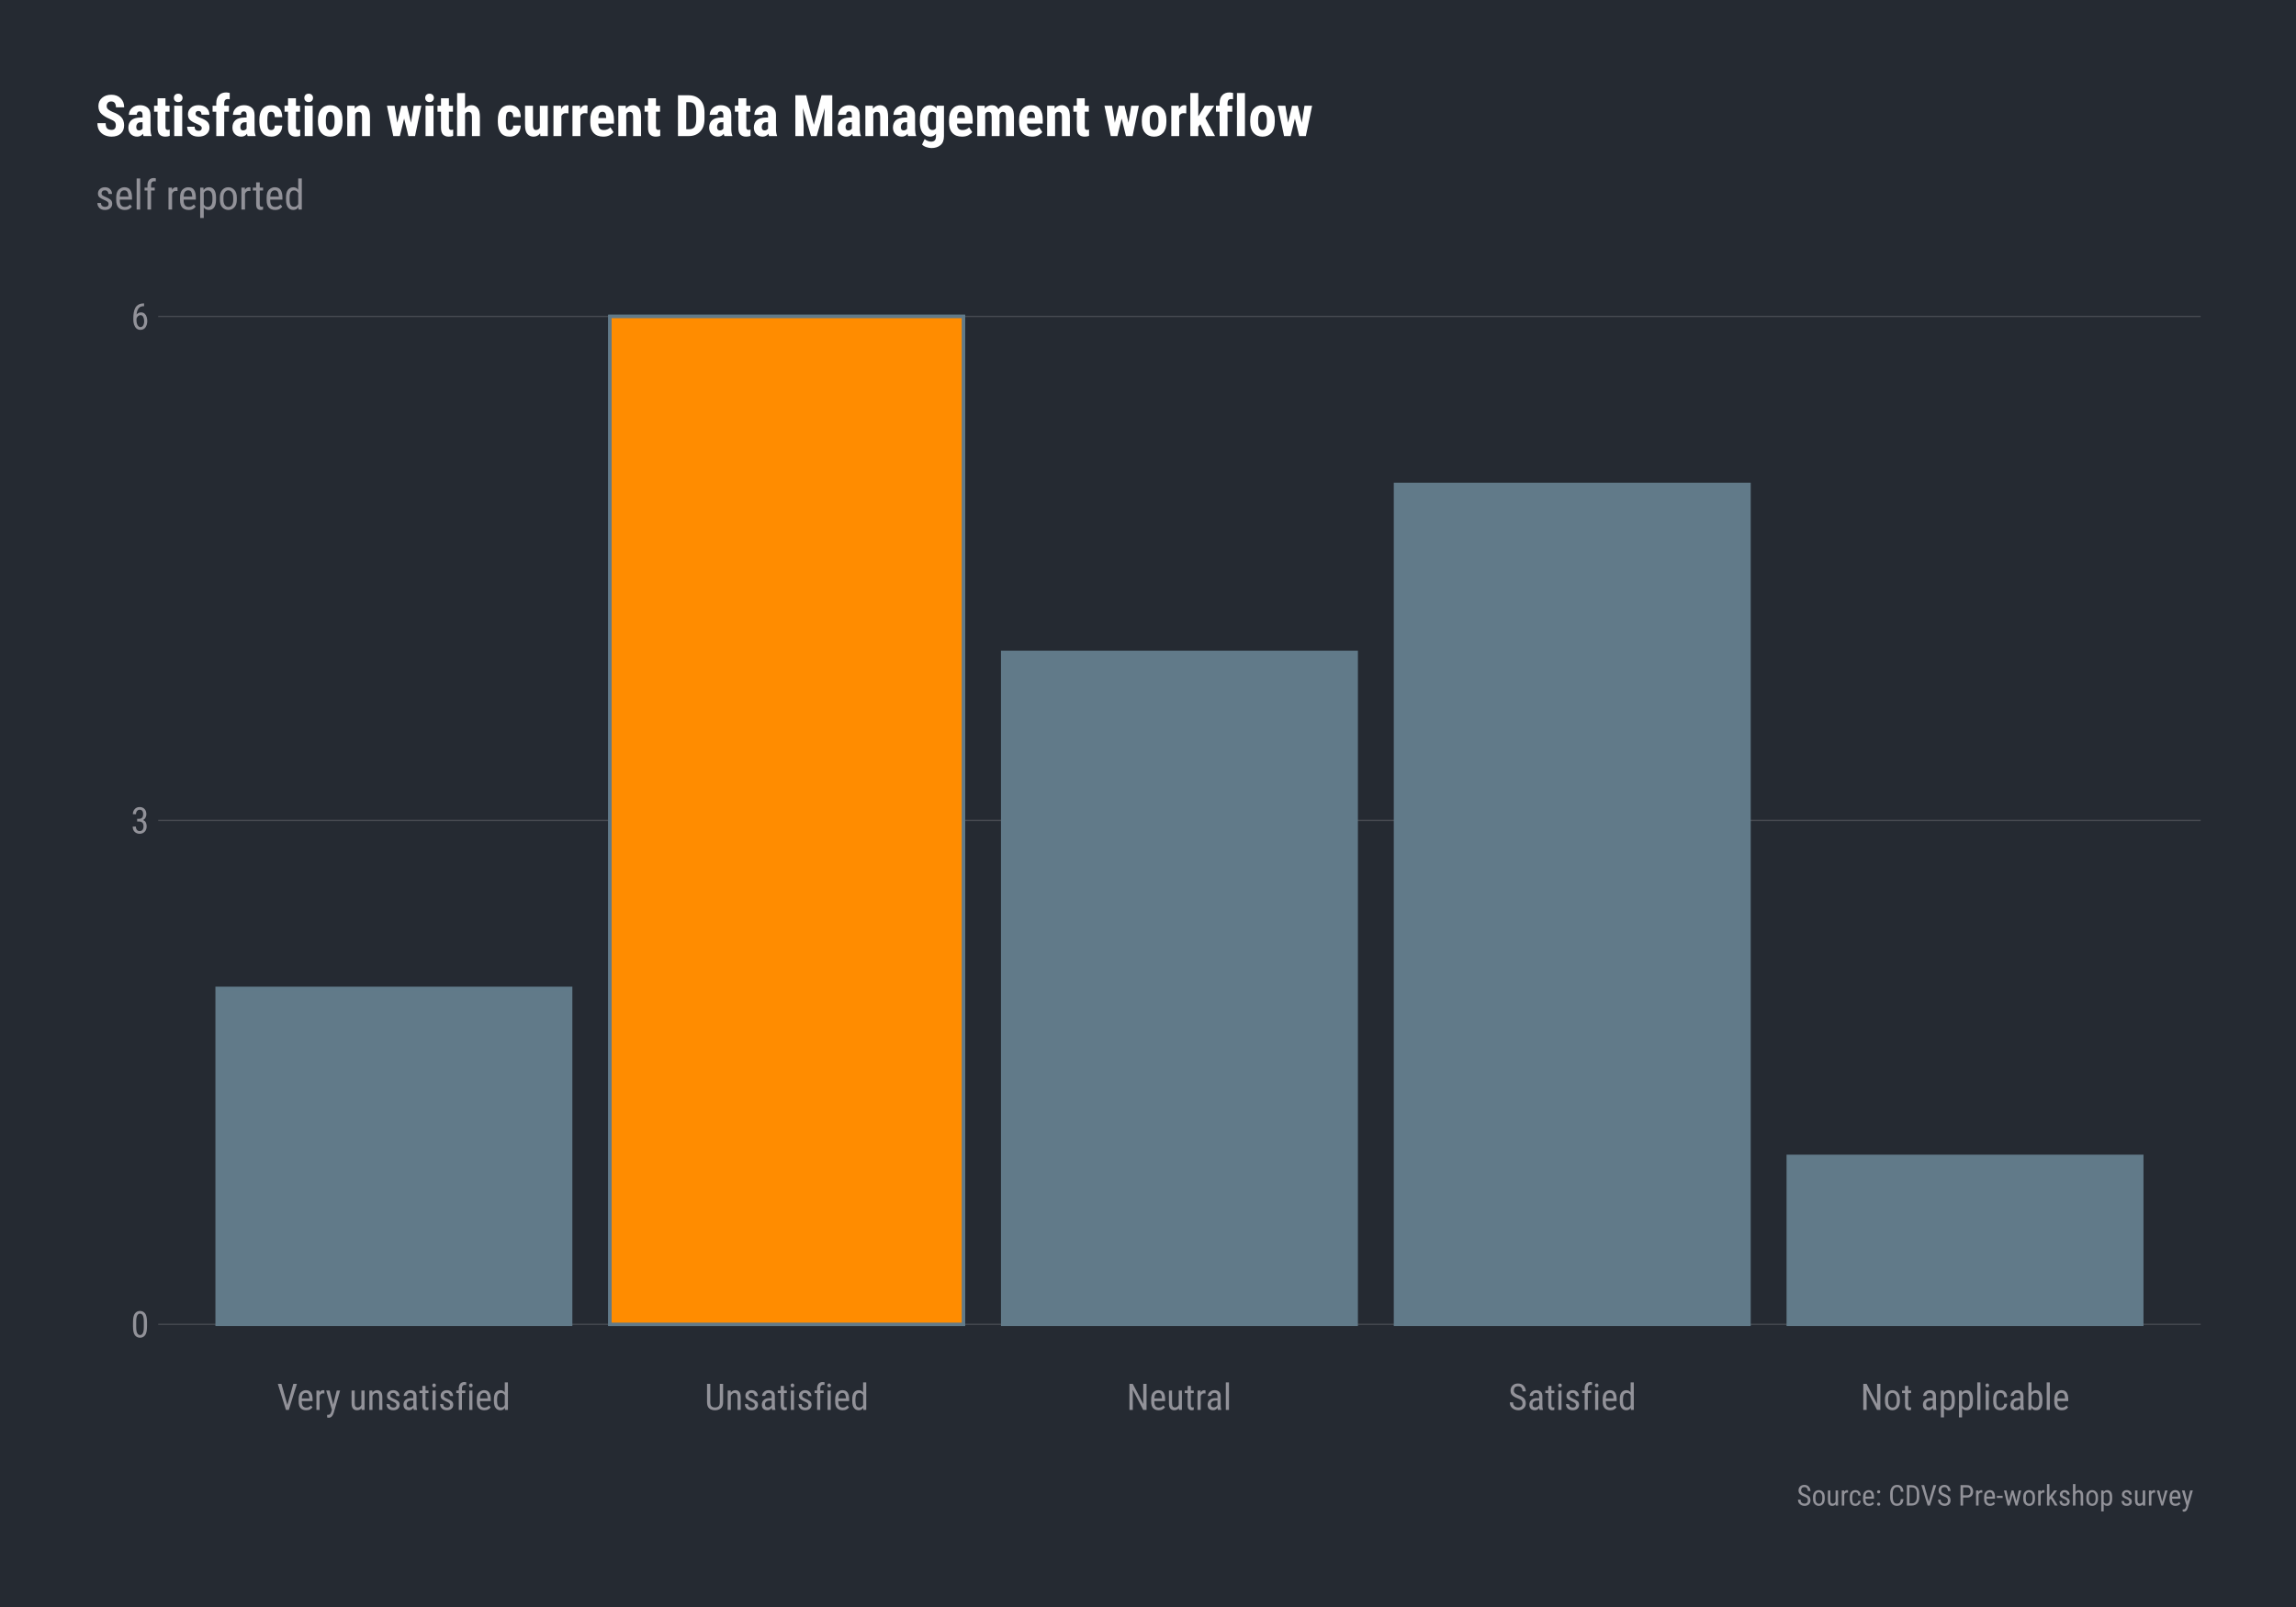
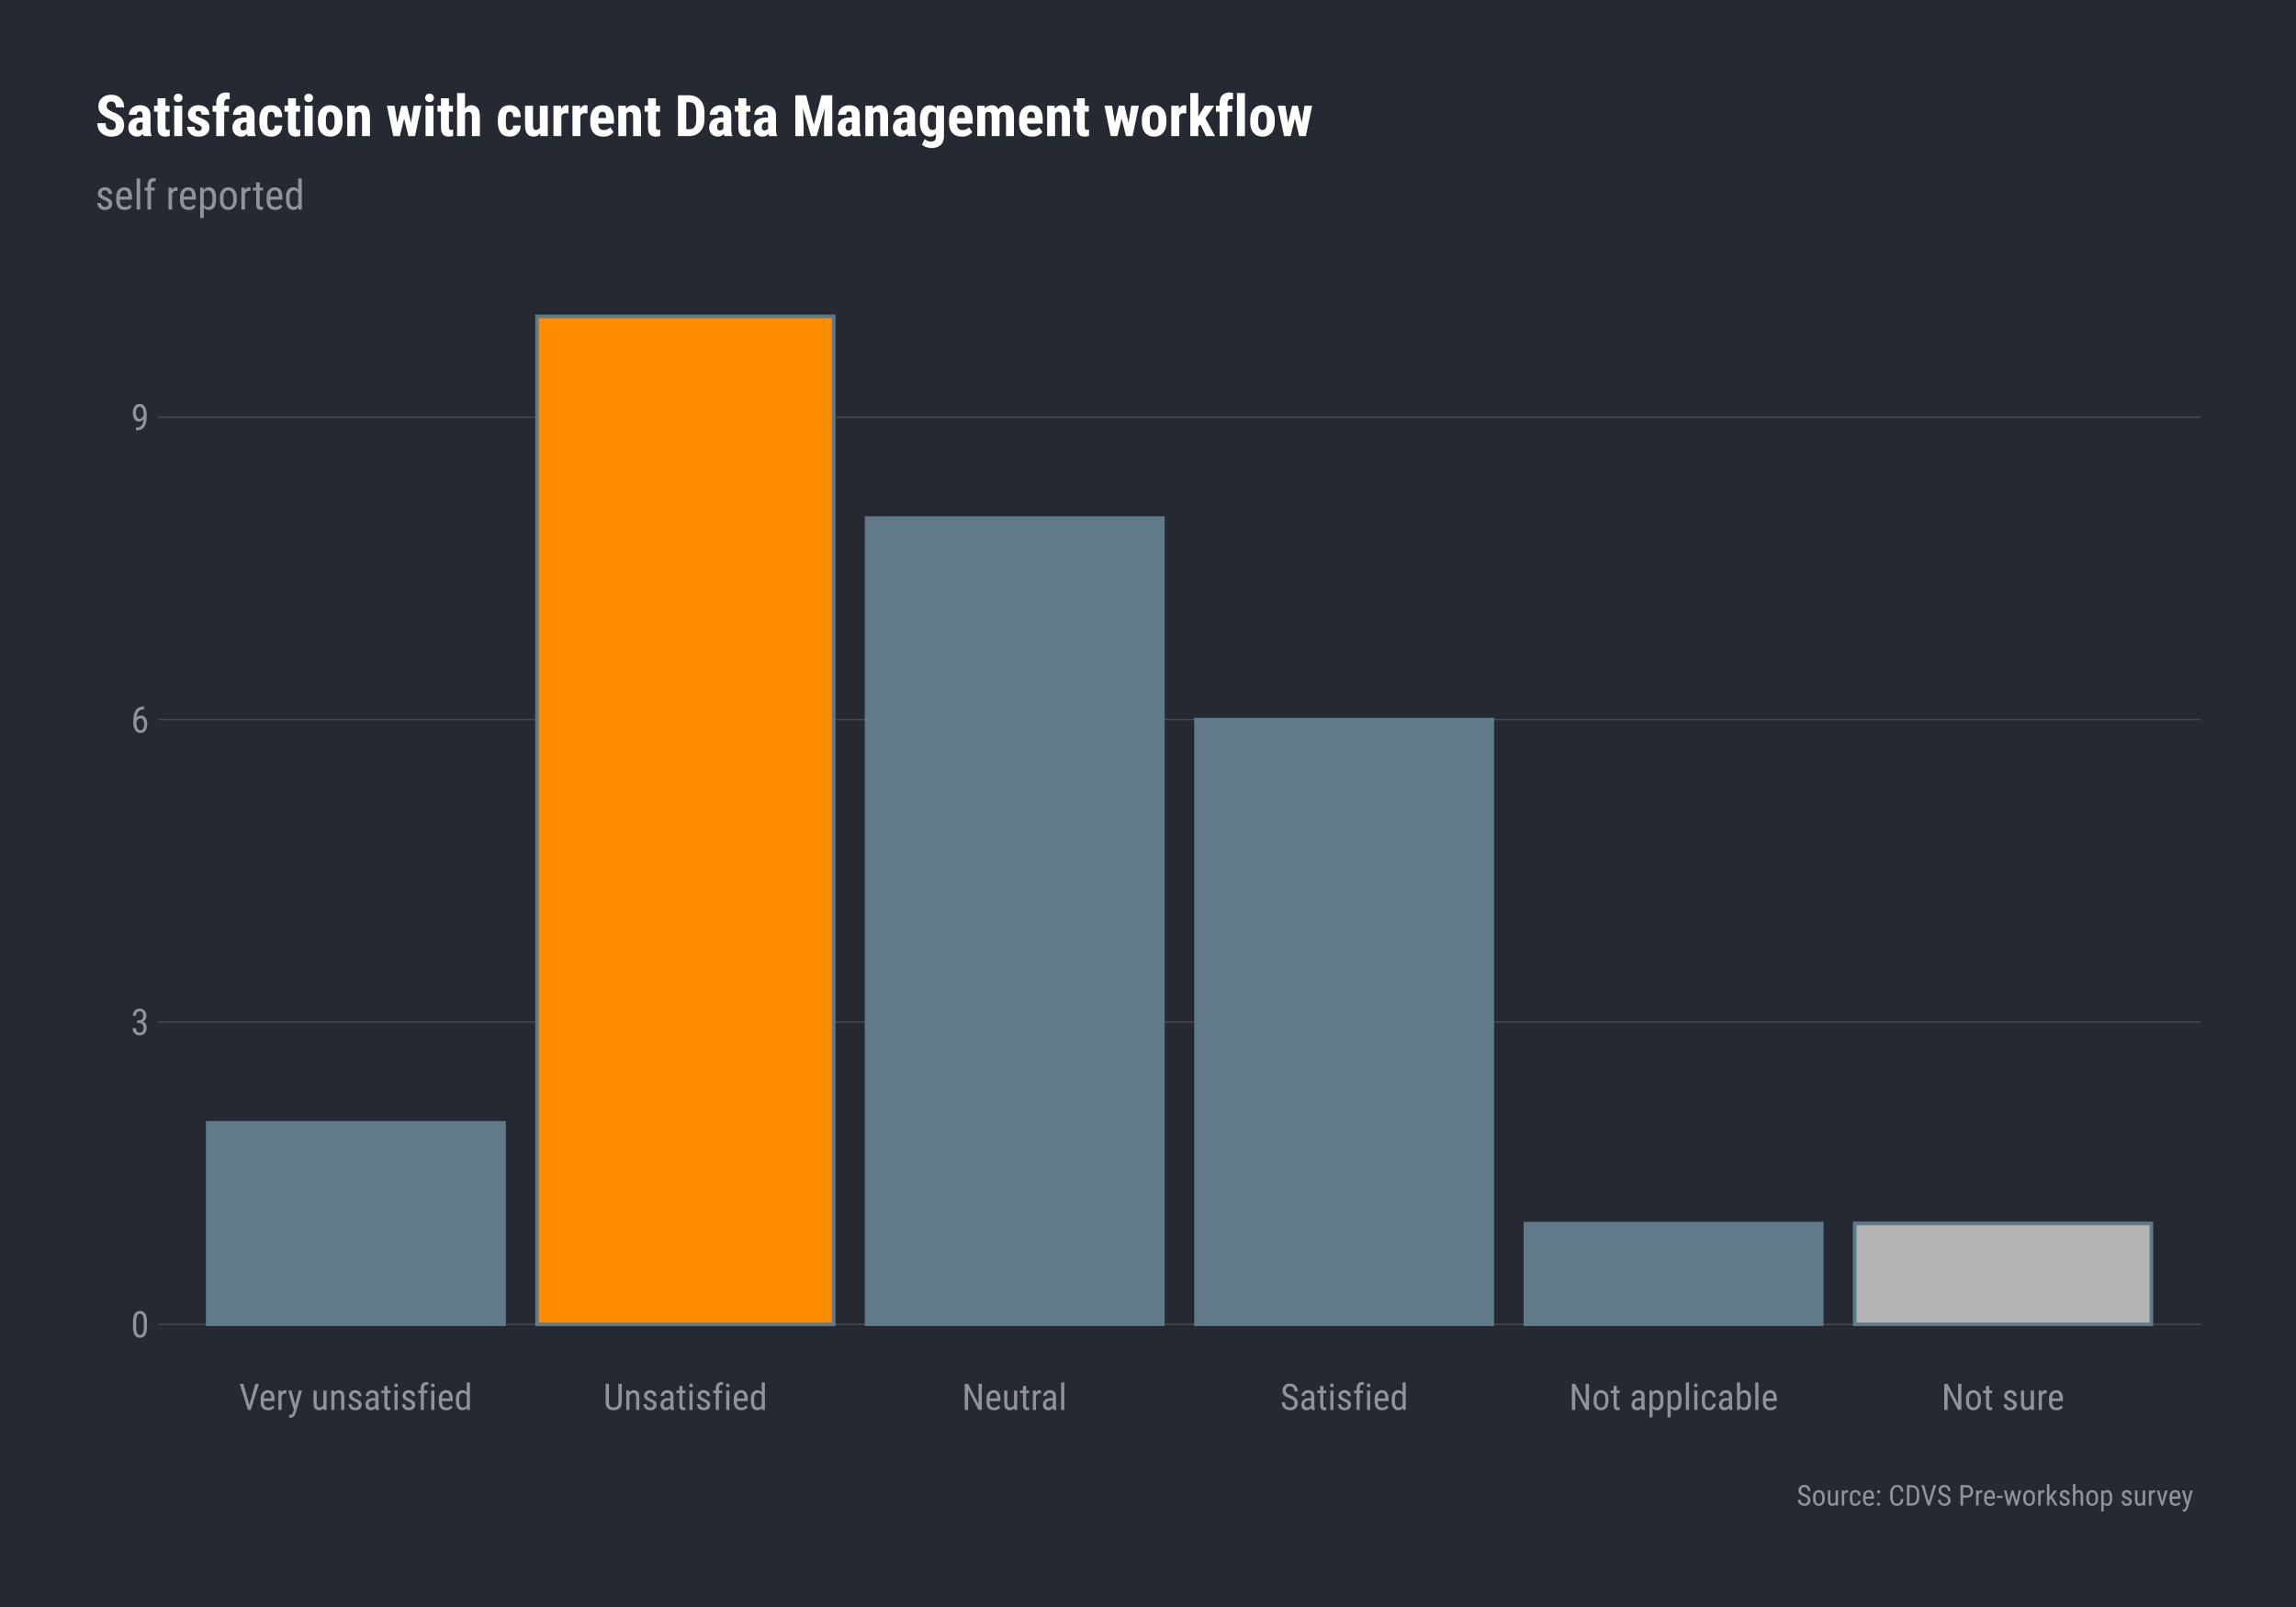
<svg xmlns="http://www.w3.org/2000/svg" viewBox="0 0 720.00 504.00">
  <defs>
    <style type="text/css">
    line, polyline, polygon, path, rect, circle {
      fill: none;
      stroke: #000000;
      stroke-linecap: round;
      stroke-linejoin: round;
      stroke-miterlimit: 10.00;
    }
  </style>
  </defs>
  <rect width="100%" height="100%" style="stroke: none; fill: #FFFFFF;" />
  <rect x="0" y="0.00" width="720.00" height="504.00" style="stroke-width: 1.12; stroke: #252A32; fill: #252A32;" />
  <defs>
    <clipPath id="cpNDkuNjF8NjkwLjExfDQzMS4xNXw4My40NQ==">
      <rect x="49.61" y="83.45" width="640.50" height="347.71" />
    </clipPath>
  </defs>
  <rect x="49.61" y="83.45" width="640.50" height="347.71" style="stroke-width: 1.12; stroke: #252A32; fill: #252A32;" clip-path="url(#cpNDkuNjF8NjkwLjExfDQzMS4xNXw4My40NQ==)" />
  <polyline points="49.61,415.35 690.11,415.35 " style="stroke-width: 0.43; stroke: #464950; stroke-linecap: butt;" clip-path="url(#cpNDkuNjF8NjkwLjExfDQzMS4xNXw4My40NQ==)" />
-   <polyline points="49.61,257.30 690.11,257.30 " style="stroke-width: 0.43; stroke: #464950; stroke-linecap: butt;" clip-path="url(#cpNDkuNjF8NjkwLjExfDQzMS4xNXw4My40NQ==)" />
-   <polyline points="49.61,99.25 690.11,99.25 " style="stroke-width: 0.43; stroke: #464950; stroke-linecap: butt;" clip-path="url(#cpNDkuNjF8NjkwLjExfDQzMS4xNXw4My40NQ==)" />
-   <rect x="68.09" y="309.98" width="110.86" height="105.37" style="stroke-width: 1.07; stroke: #617A89; stroke-linecap: square; stroke-linejoin: miter; fill: #617A89;" clip-path="url(#cpNDkuNjF8NjkwLjExfDQzMS4xNXw4My40NQ==)" />
-   <rect x="191.26" y="99.25" width="110.86" height="316.10" style="stroke-width: 1.07; stroke: #617A89; stroke-linecap: square; stroke-linejoin: miter; fill: #617A89;" clip-path="url(#cpNDkuNjF8NjkwLjExfDQzMS4xNXw4My40NQ==)" />
-   <rect x="314.43" y="204.62" width="110.86" height="210.73" style="stroke-width: 1.07; stroke: #617A89; stroke-linecap: square; stroke-linejoin: miter; fill: #617A89;" clip-path="url(#cpNDkuNjF8NjkwLjExfDQzMS4xNXw4My40NQ==)" />
-   <rect x="437.61" y="151.94" width="110.86" height="263.41" style="stroke-width: 1.07; stroke: #617A89; stroke-linecap: square; stroke-linejoin: miter; fill: #617A89;" clip-path="url(#cpNDkuNjF8NjkwLjExfDQzMS4xNXw4My40NQ==)" />
-   <rect x="560.78" y="362.67" width="110.86" height="52.68" style="stroke-width: 1.07; stroke: #617A89; stroke-linecap: square; stroke-linejoin: miter; fill: #617A89;" clip-path="url(#cpNDkuNjF8NjkwLjExfDQzMS4xNXw4My40NQ==)" />
-   <rect x="191.26" y="99.25" width="110.86" height="316.10" style="stroke-width: 1.07; stroke: #617A89; stroke-linecap: square; stroke-linejoin: miter; fill: #FF8C00;" clip-path="url(#cpNDkuNjF8NjkwLjExfDQzMS4xNXw4My40NQ==)" />
+   <polyline points="49.61,320.52 690.11,320.52 " style="stroke-width: 0.43; stroke: #464950; stroke-linecap: butt;" clip-path="url(#cpNDkuNjF8NjkwLjExfDQzMS4xNXw4My40NQ==)" />
+   <polyline points="49.61,225.69 690.11,225.69 " style="stroke-width: 0.43; stroke: #464950; stroke-linecap: butt;" clip-path="url(#cpNDkuNjF8NjkwLjExfDQzMS4xNXw4My40NQ==)" />
+   <polyline points="49.61,130.86 690.11,130.86 " style="stroke-width: 0.43; stroke: #464950; stroke-linecap: butt;" clip-path="url(#cpNDkuNjF8NjkwLjExfDQzMS4xNXw4My40NQ==)" />
+   <rect x="65.11" y="352.13" width="92.98" height="63.22" style="stroke-width: 1.07; stroke: #617A89; stroke-linecap: square; stroke-linejoin: miter; fill: #617A89;" clip-path="url(#cpNDkuNjF8NjkwLjExfDQzMS4xNXw4My40NQ==)" />
+   <rect x="168.41" y="99.25" width="92.98" height="316.10" style="stroke-width: 1.07; stroke: #617A89; stroke-linecap: square; stroke-linejoin: miter; fill: #617A89;" clip-path="url(#cpNDkuNjF8NjkwLjExfDQzMS4xNXw4My40NQ==)" />
+   <rect x="271.72" y="162.47" width="92.98" height="252.88" style="stroke-width: 1.07; stroke: #617A89; stroke-linecap: square; stroke-linejoin: miter; fill: #617A89;" clip-path="url(#cpNDkuNjF8NjkwLjExfDQzMS4xNXw4My40NQ==)" />
+   <rect x="375.03" y="225.69" width="92.98" height="189.66" style="stroke-width: 1.07; stroke: #617A89; stroke-linecap: square; stroke-linejoin: miter; fill: #617A89;" clip-path="url(#cpNDkuNjF8NjkwLjExfDQzMS4xNXw4My40NQ==)" />
+   <rect x="478.33" y="383.74" width="92.98" height="31.61" style="stroke-width: 1.07; stroke: #617A89; stroke-linecap: square; stroke-linejoin: miter; fill: #617A89;" clip-path="url(#cpNDkuNjF8NjkwLjExfDQzMS4xNXw4My40NQ==)" />
+   <rect x="581.64" y="383.74" width="92.98" height="31.61" style="stroke-width: 1.07; stroke: #617A89; stroke-linecap: square; stroke-linejoin: miter; fill: #617A89;" clip-path="url(#cpNDkuNjF8NjkwLjExfDQzMS4xNXw4My40NQ==)" />
+   <rect x="168.41" y="99.25" width="92.98" height="316.10" style="stroke-width: 1.07; stroke: #617A89; stroke-linecap: square; stroke-linejoin: miter; fill: #FF8C00;" clip-path="url(#cpNDkuNjF8NjkwLjExfDQzMS4xNXw4My40NQ==)" />
+   <rect x="581.64" y="383.74" width="92.98" height="31.61" style="stroke-width: 1.07; stroke: #617A89; stroke-linecap: square; stroke-linejoin: miter; fill: #B3B3B3;" clip-path="url(#cpNDkuNjF8NjkwLjExfDQzMS4xNXw4My40NQ==)" />
  <defs>
    <clipPath id="cpMC4wMHw3MjAuMDB8NTA0LjAwfDAuMDA=">
      <rect x="0.00" y="0.00" width="720.00" height="504.00" />
    </clipPath>
  </defs>
  <g clip-path="url(#cpMC4wMHw3MjAuMDB8NTA0LjAwfDAuMDA=)">
    <text x="41.07" y="419.44" style="font-size: 11.50px; fill: #929299; font-family: Roboto Condensed;" textLength="5.68px" lengthAdjust="spacingAndGlyphs">0</text>
  </g>
  <g clip-path="url(#cpMC4wMHw3MjAuMDB8NTA0LjAwfDAuMDA=)">
-     <text x="41.07" y="261.39" style="font-size: 11.50px; fill: #929299; font-family: Roboto Condensed;" textLength="5.68px" lengthAdjust="spacingAndGlyphs">3</text>
+     <text x="41.07" y="324.61" style="font-size: 11.50px; fill: #929299; font-family: Roboto Condensed;" textLength="5.68px" lengthAdjust="spacingAndGlyphs">3</text>
  </g>
  <g clip-path="url(#cpMC4wMHw3MjAuMDB8NTA0LjAwfDAuMDA=)">
-     <text x="41.07" y="103.34" style="font-size: 11.50px; fill: #929299; font-family: Roboto Condensed;" textLength="5.68px" lengthAdjust="spacingAndGlyphs">6</text>
+     <text x="41.07" y="229.78" style="font-size: 11.50px; fill: #929299; font-family: Roboto Condensed;" textLength="5.68px" lengthAdjust="spacingAndGlyphs">6</text>
  </g>
  <g clip-path="url(#cpMC4wMHw3MjAuMDB8NTA0LjAwfDAuMDA=)">
-     <text x="86.89" y="442.19" style="font-size: 11.50px; fill: #929299; font-family: Roboto Condensed;" textLength="73.25px" lengthAdjust="spacingAndGlyphs">Very unsatisfied</text>
+     <text x="41.07" y="134.95" style="font-size: 11.50px; fill: #929299; font-family: Roboto Condensed;" textLength="5.68px" lengthAdjust="spacingAndGlyphs">9</text>
  </g>
  <g clip-path="url(#cpMC4wMHw3MjAuMDB8NTA0LjAwfDAuMDA=)">
-     <text x="220.99" y="442.19" style="font-size: 11.50px; fill: #929299; font-family: Roboto Condensed;" textLength="51.40px" lengthAdjust="spacingAndGlyphs">Unsatisfied</text>
+     <text x="74.97" y="442.19" style="font-size: 11.50px; fill: #929299; font-family: Roboto Condensed;" textLength="73.25px" lengthAdjust="spacingAndGlyphs">Very unsatisfied</text>
  </g>
  <g clip-path="url(#cpMC4wMHw3MjAuMDB8NTA0LjAwfDAuMDA=)">
-     <text x="353.31" y="442.19" style="font-size: 11.50px; fill: #929299; font-family: Roboto Condensed;" textLength="33.10px" lengthAdjust="spacingAndGlyphs">Neutral</text>
+     <text x="189.20" y="442.19" style="font-size: 11.50px; fill: #929299; font-family: Roboto Condensed;" textLength="51.40px" lengthAdjust="spacingAndGlyphs">Unsatisfied</text>
  </g>
  <g clip-path="url(#cpMC4wMHw3MjAuMDB8NTA0LjAwfDAuMDA=)">
-     <text x="472.99" y="442.19" style="font-size: 11.50px; fill: #929299; font-family: Roboto Condensed;" textLength="40.10px" lengthAdjust="spacingAndGlyphs">Satisfied</text>
+     <text x="301.66" y="442.19" style="font-size: 11.50px; fill: #929299; font-family: Roboto Condensed;" textLength="33.10px" lengthAdjust="spacingAndGlyphs">Neutral</text>
  </g>
  <g clip-path="url(#cpMC4wMHw3MjAuMDB8NTA0LjAwfDAuMDA=)">
-     <text x="583.43" y="442.19" style="font-size: 11.50px; fill: #929299; font-family: Roboto Condensed;" textLength="65.55px" lengthAdjust="spacingAndGlyphs">Not applicable</text>
+     <text x="401.47" y="442.19" style="font-size: 11.50px; fill: #929299; font-family: Roboto Condensed;" textLength="40.10px" lengthAdjust="spacingAndGlyphs">Satisfied</text>
+   </g>
+   <g clip-path="url(#cpMC4wMHw3MjAuMDB8NTA0LjAwfDAuMDA=)">
+     <text x="492.05" y="442.19" style="font-size: 11.50px; fill: #929299; font-family: Roboto Condensed;" textLength="65.55px" lengthAdjust="spacingAndGlyphs">Not applicable</text>
+   </g>
+   <g clip-path="url(#cpMC4wMHw3MjAuMDB8NTA0LjAwfDAuMDA=)">
+     <text x="608.83" y="442.19" style="font-size: 11.50px; fill: #929299; font-family: Roboto Condensed;" textLength="38.60px" lengthAdjust="spacingAndGlyphs">Not sure</text>
  </g>
  <g clip-path="url(#cpMC4wMHw3MjAuMDB8NTA0LjAwfDAuMDA=)">
    <text x="29.89" y="65.73" style="font-size: 13.00px; fill: #929299; font-family: Roboto Condensed;" textLength="65.39px" lengthAdjust="spacingAndGlyphs">self reported</text>
  </g>
  <g clip-path="url(#cpMC4wMHw3MjAuMDB8NTA0LjAwfDAuMDA=)">
    <text x="29.89" y="42.68" style="font-size: 18.00px; font-weight: bold; fill: #FFFFFF; font-family: Roboto Condensed;" textLength="381.91px" lengthAdjust="spacingAndGlyphs">Satisfaction with current Data Management workflow</text>
  </g>
  <g clip-path="url(#cpMC4wMHw3MjAuMDB8NTA0LjAwfDAuMDA=)">
    <text x="563.45" y="472.19" style="font-size: 9.00px; fill: #929299; font-family: Roboto Condensed;" textLength="126.66px" lengthAdjust="spacingAndGlyphs">Source:  CDVS Pre-workshop survey</text>
  </g>
</svg>
